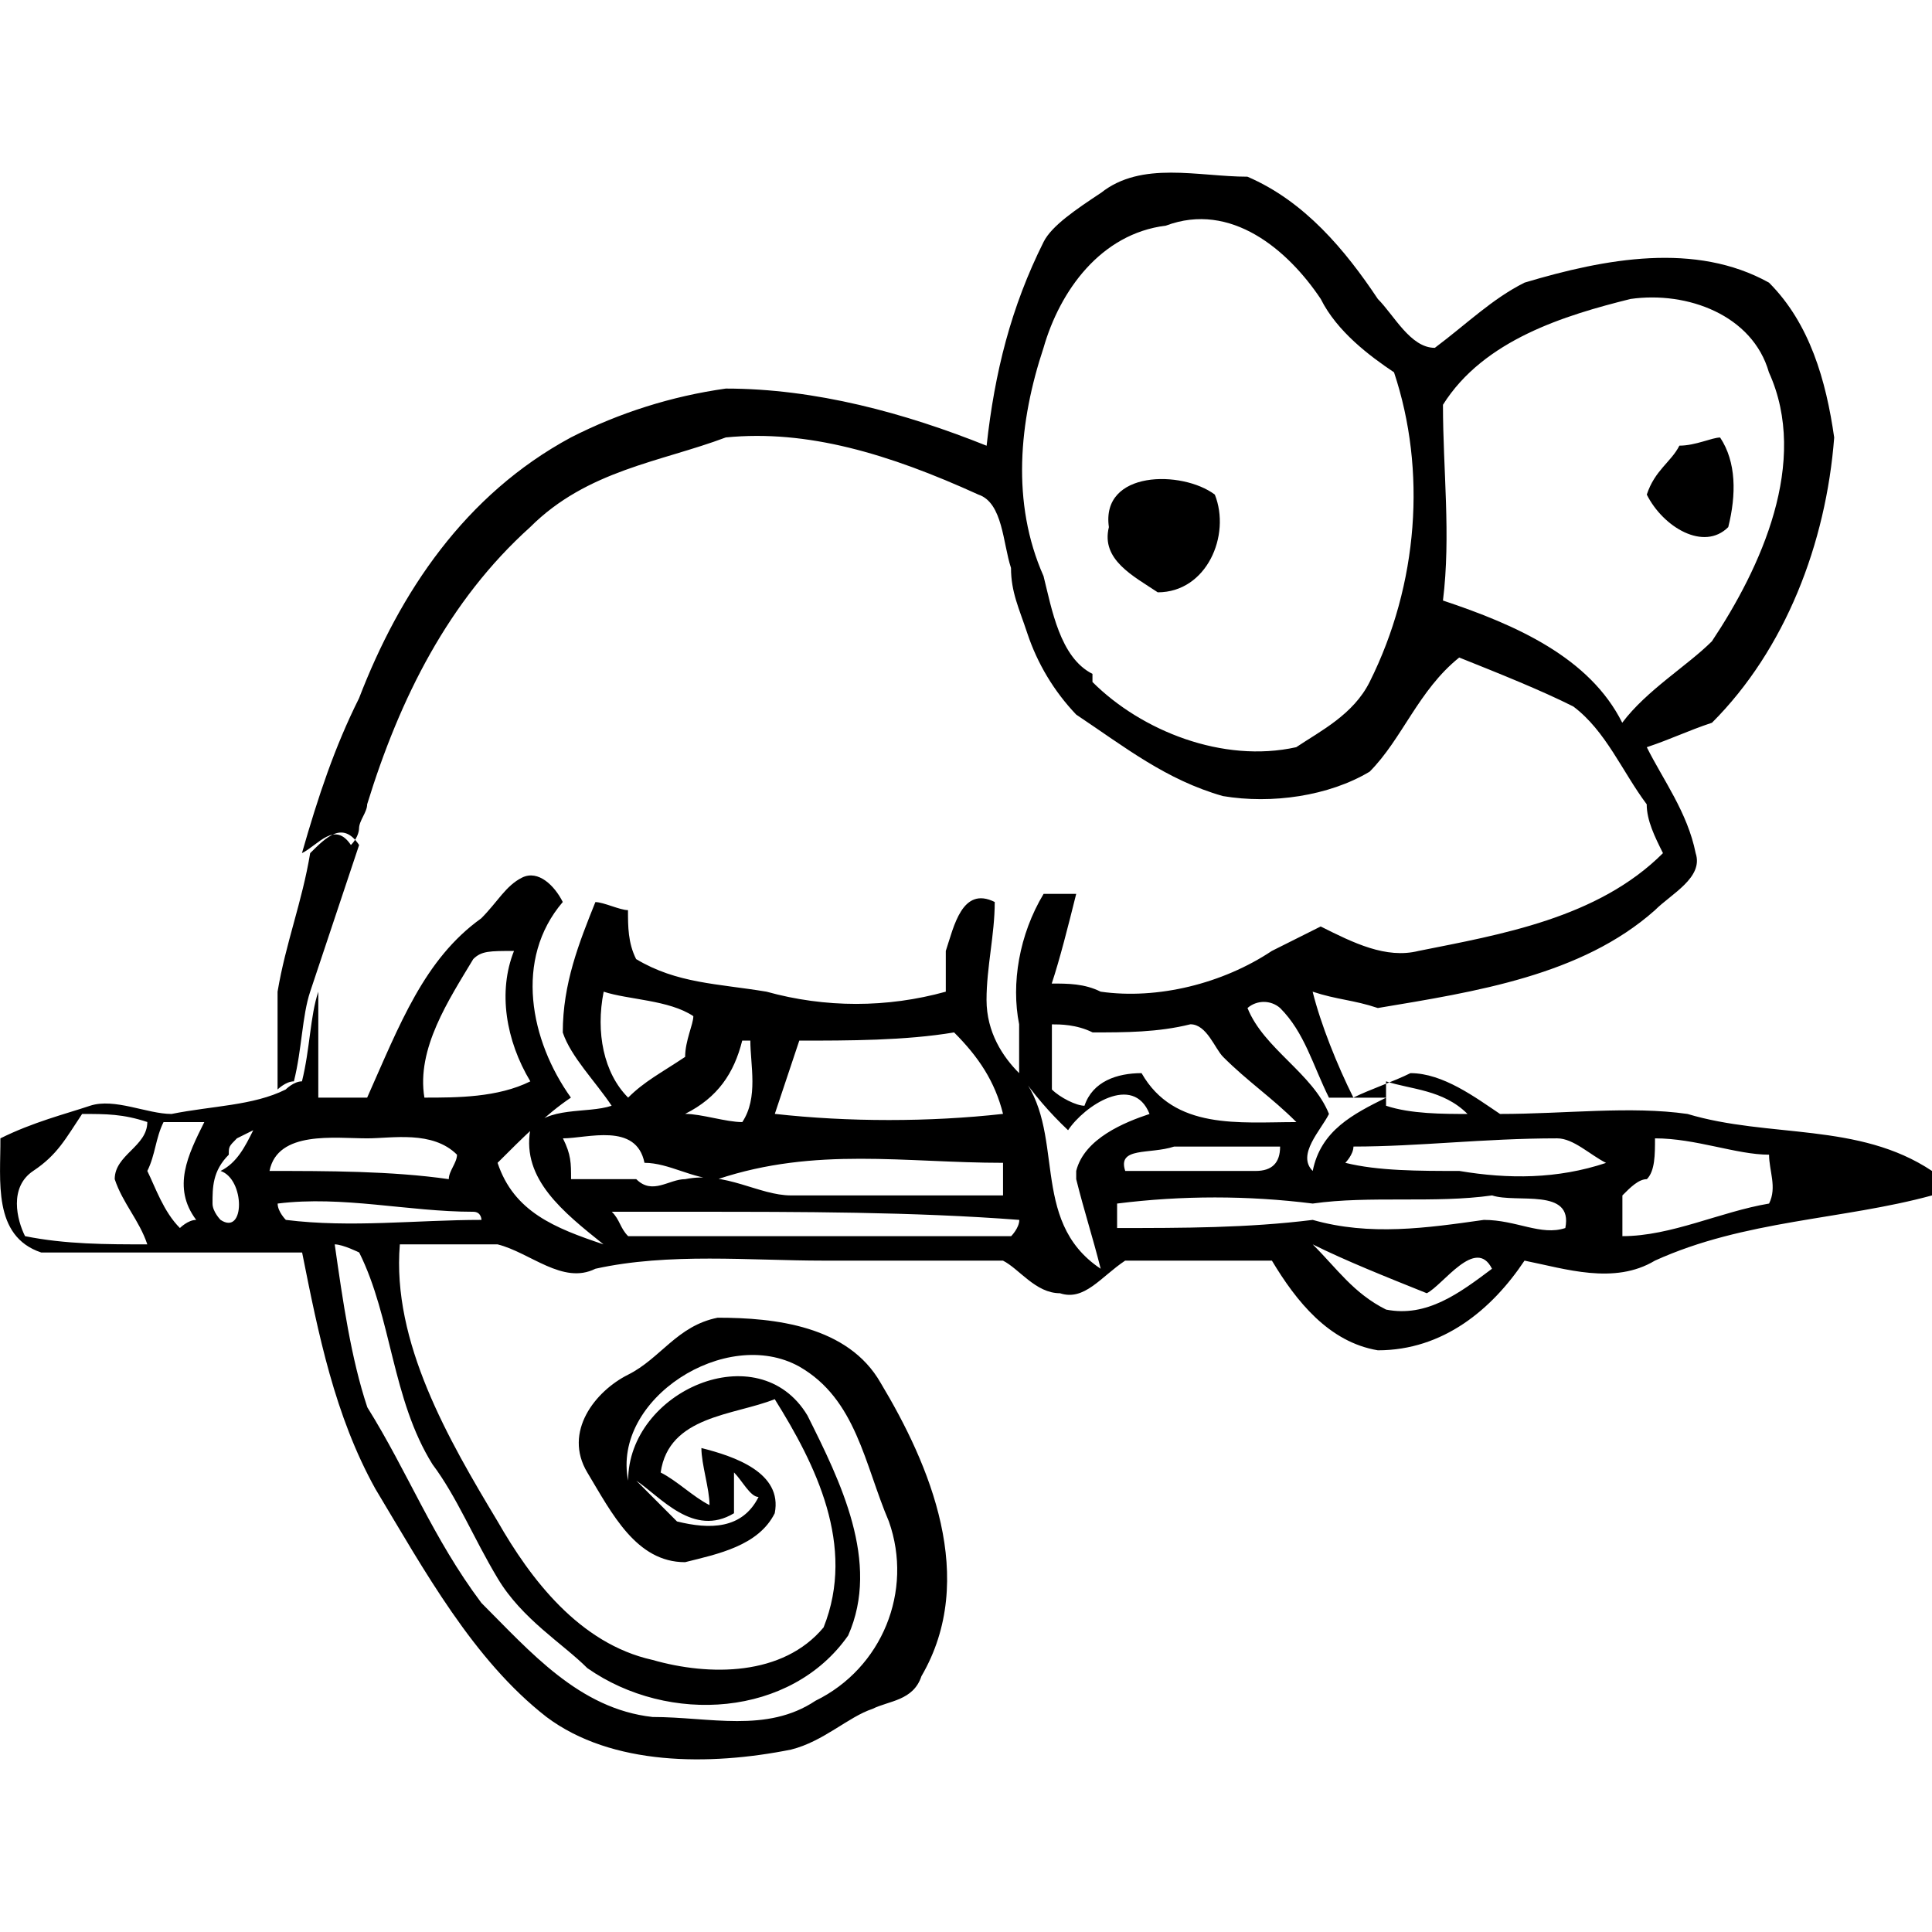
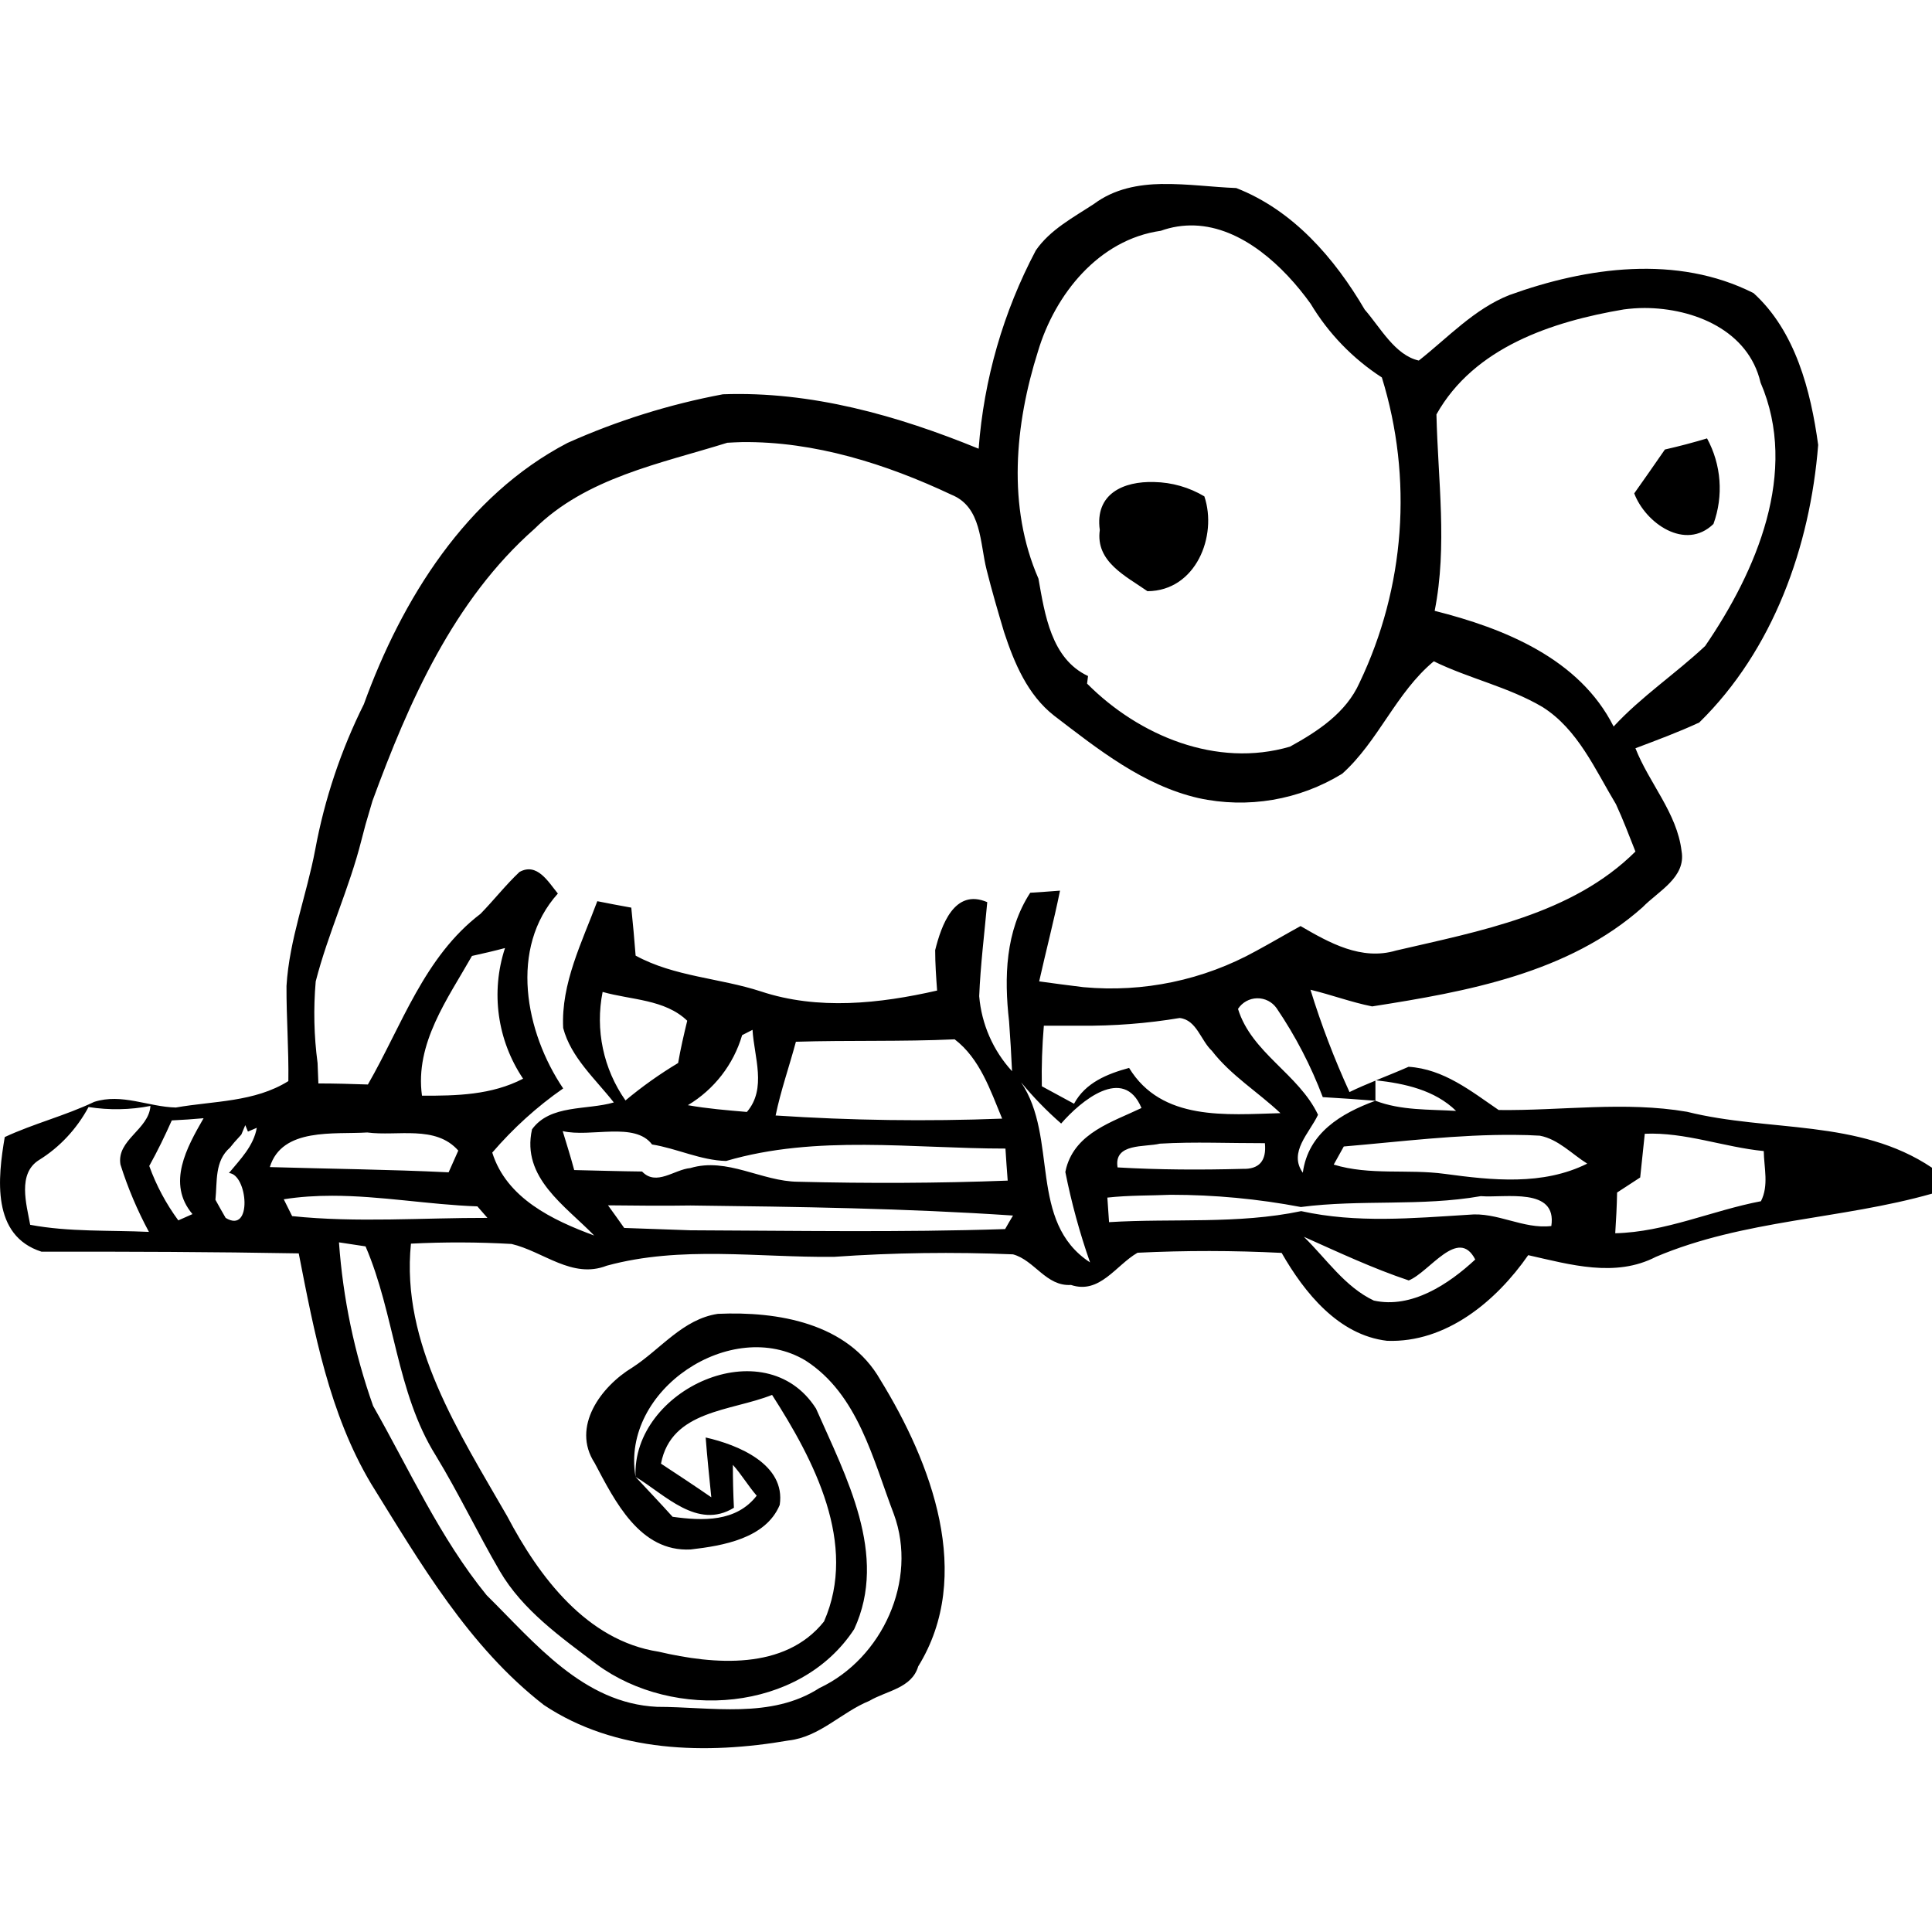
<svg xmlns="http://www.w3.org/2000/svg" role="img" viewBox="0 0 24 24" fill="currentColor">
-   <path d="M13.674 2.398c.506-.405 1.214-.203 1.822-.203.709.304 1.215.911 1.62 1.519.202.202.405.607.708.607.405-.304.71-.607 1.114-.81 1.012-.303 2.126-.506 3.037 0 .506.506.709 1.215.81 1.924-.101 1.316-.607 2.632-1.518 3.543-.304.101-.507.203-.81.304.202.405.506.81.607 1.316.101.304-.304.506-.506.709-.911.81-2.227 1.012-3.442 1.215-.304-.102-.506-.102-.81-.203.101.405.304.911.506 1.316.203-.101.506-.202.709-.304.405 0 .81.304 1.113.507.81 0 1.62-.102 2.329 0 1.012.303 2.126.1 3.037.708v.304c-1.114.304-2.328.304-3.442.81-.506.304-1.114.101-1.62 0-.405.607-1.012 1.114-1.822 1.114-.608-.102-1.013-.608-1.316-1.114h-1.823c-.303.202-.506.506-.81.405-.303 0-.506-.304-.708-.405H10.23c-.91 0-1.923-.101-2.834.101-.405.203-.81-.202-1.215-.303H4.967c-.101 1.214.607 2.43 1.215 3.442.405.708 1.012 1.518 1.923 1.72.71.203 1.62.203 2.126-.404.405-1.013-.1-2.025-.607-2.835-.506.203-1.316.203-1.417.911.202.101.405.304.607.405 0-.202-.101-.506-.101-.709.405.102 1.012.304.911.81-.202.405-.709.507-1.114.608-.607 0-.91-.608-1.214-1.114-.304-.506.1-1.012.506-1.215.405-.202.607-.607 1.113-.708.709 0 1.62.1 2.025.81.608 1.012 1.215 2.43.506 3.644-.1.304-.405.304-.607.405-.304.101-.608.405-1.012.506-1.013.203-2.228.203-3.038-.405-.91-.708-1.518-1.822-2.126-2.834-.506-.911-.708-1.924-.91-2.936H.512c-.608-.203-.503-.9-.507-1.418.405-.202.81-.303 1.114-.405.304-.1.709.102 1.012.102.507-.102 1.013-.102 1.418-.304 0 0 .1-.101.202-.101.101-.405.101-.81.203-1.114v1.316h.607c.405-.91.709-1.72 1.417-2.227.203-.203.304-.405.507-.506.202-.101.405.101.506.303-.608.71-.405 1.722.101 2.43-.304.203-.607.506-.911.81.202.608.709.81 1.316 1.013-.506-.405-1.012-.81-.911-1.418.202-.304.709-.202 1.012-.304-.202-.303-.506-.607-.607-.91 0-.608.202-1.114.405-1.62.101 0 .304.1.405.1 0 .203 0 .406.101.608.506.304 1.012.304 1.62.405a4.16 4.16 0 002.227 0v-.506c.101-.304.203-.81.608-.608 0 .405-.102.81-.102 1.215s.203.709.405.911c.608.71.101 1.823 1.013 2.43-.102-.405-.203-.708-.304-1.113v-.102c.101-.405.607-.607.911-.708-.202-.507-.81-.102-1.012.202a4.375 4.375 0 01-.608-.709v-.607c-.101-.506 0-1.114.304-1.62h.405c-.101.405-.203.81-.304 1.114.203 0 .405 0 .608.101.708.101 1.518-.101 2.126-.506l.607-.304c.405.203.81.405 1.215.304 1.012-.203 2.227-.405 3.037-1.215-.101-.202-.202-.405-.202-.607-.304-.405-.507-.912-.912-1.215-.404-.203-.91-.405-1.417-.608-.506.405-.709 1.013-1.113 1.418-.507.303-1.215.405-1.823.303-.708-.202-1.215-.607-1.822-1.012a2.697 2.697 0 01-.608-1.012c-.1-.304-.202-.507-.202-.81-.101-.304-.101-.81-.405-.911-1.114-.507-2.126-.81-3.138-.71-.81.305-1.721.406-2.43 1.114-1.013.912-1.62 2.126-2.025 3.443 0 .1-.101.202-.101.303 0 0 0 .102-.101.203-.203-.304-.405 0-.608.101.203-.709.405-1.316.709-1.924.506-1.316 1.316-2.53 2.632-3.24a6.108 6.108 0 011.924-.607c1.113 0 2.227.304 3.24.71.1-.912.303-1.722.708-2.532.101-.202.405-.405.709-.607m.81.405c-.81.1-1.317.81-1.52 1.518-.303.911-.404 1.924 0 2.835.102.405.203 1.012.608 1.215v.101c.608.607 1.62 1.012 2.531.81.304-.203.709-.405.912-.81.607-1.215.708-2.632.303-3.847-.303-.203-.708-.506-.91-.911-.406-.608-1.115-1.215-1.924-.911m3.442 2.227c0 .81.1 1.62 0 2.43.91.303 1.822.708 2.227 1.518.304-.405.81-.708 1.114-1.012.607-.911 1.214-2.227.708-3.341-.202-.709-1.012-1.012-1.72-.911-.81.202-1.823.506-2.33 1.316M5.879 11.914c-.304.506-.708 1.114-.607 1.721.405 0 .91 0 1.316-.202-.304-.506-.405-1.114-.203-1.62-.303 0-.405 0-.506.101m1.62.405c-.101.506 0 1.012.304 1.316.202-.202.405-.304.708-.506 0-.202.102-.405.102-.506-.304-.203-.81-.203-1.114-.304m7.998.203c.202.506.81.81 1.012 1.316-.1.202-.405.506-.202.708.101-.506.506-.708.911-.91h-.709c-.202-.406-.303-.81-.607-1.114a.308.308 0 00-.405 0m-2.43.202v.81c.101.101.304.202.405.202.101-.303.405-.405.709-.405.405.71 1.215.608 1.923.608-.303-.304-.607-.506-.91-.81-.102-.101-.203-.405-.406-.405-.405.101-.81.101-1.215.101-.202-.1-.405-.1-.506-.1m-3.847.202c-.101.404-.304.708-.709.91.203 0 .507.102.71.102.202-.304.1-.709.1-1.012h-.1m.708 0l-.304.91c.911.102 1.924.102 2.835 0-.101-.404-.304-.708-.608-1.012-.607.102-1.316.102-1.923.102m7.289.506v.303c.304.102.709.102 1.012.102-.303-.304-.708-.304-1.012-.405m-16.198.405c-.203.303-.304.506-.608.708-.303.203-.202.608-.101.81.506.102 1.012.102 1.519.102-.102-.304-.304-.507-.405-.81 0-.304.405-.405.405-.71-.304-.1-.507-.1-.81-.1m1.012.1c-.101.203-.101.406-.202.608.1.203.202.507.405.709 0 0 .1-.101.202-.101-.304-.405-.101-.81.101-1.215h-.506m.911.202c-.101.102-.101.102-.101.203-.202.202-.202.405-.202.607 0 .102.1.203.1.203.305.202.305-.506 0-.608.203-.1.305-.303.406-.506l-.203.101v-.1.1m4.05 0c.101.203.101.304.101.507h.81c.202.202.405 0 .607 0 .507-.102.912.202 1.317.202h2.632v-.405c-1.215 0-2.329-.202-3.544.203-.303 0-.607-.203-.91-.203-.102-.506-.71-.304-1.013-.304m-3.645.405c.709 0 1.519 0 2.227.102 0-.102.102-.203.102-.304-.304-.304-.81-.203-1.114-.203-.405 0-1.114-.1-1.215.405m10.63 0h1.62c.203 0 .304-.1.304-.303h-1.316c-.304.1-.709 0-.608.303m2.835-.303c0 .1-.101.202-.101.202.405.101.91.101 1.417.101.608.102 1.215.102 1.822-.1-.202-.102-.405-.305-.607-.305-.911 0-1.721.102-2.531.102m3.746-.102c0 .203 0 .405-.101.507-.102 0-.203.1-.304.202v.506c.607 0 1.215-.303 1.822-.405.101-.202 0-.405 0-.607-.405 0-.91-.203-1.417-.203m-17.11.81c0 .102.102.203.102.203.81.101 1.62 0 2.43 0 0 0 0-.101-.102-.101-.81 0-1.62-.203-2.43-.102m4.151.102c.102.1.102.202.203.303h4.758s.101-.101.101-.202c-1.316-.101-2.733-.101-4.05-.101H7.6m6.277-.102v.304c.81 0 1.62 0 2.43-.101.708.202 1.417.101 2.126 0 .405 0 .709.202 1.012.101.101-.506-.607-.304-.91-.405-.71.101-1.52 0-2.228.101a9.757 9.757 0 00-2.43 0m2.43.507c.304.303.506.607.911.81.506.1.911-.203 1.316-.507-.202-.405-.607.203-.81.304-.506-.203-1.012-.405-1.417-.607m-12.149 0c.101.708.203 1.417.405 2.024.506.81.81 1.62 1.417 2.43.608.607 1.215 1.316 2.126 1.417.71 0 1.418.203 2.025-.202a1.808 1.808 0 00.911-2.227c-.303-.709-.405-1.519-1.113-1.924-.911-.506-2.329.405-2.126 1.417 0-1.113 1.62-1.822 2.227-.81.405.81.911 1.823.506 2.734-.708 1.012-2.227 1.114-3.24.405-.303-.304-.81-.607-1.113-1.114-.304-.506-.506-1.012-.81-1.417-.506-.81-.506-1.822-.911-2.632 0 0-.203-.101-.304-.101m4.96 2.834v.506c-.505.304-.91-.202-1.214-.405l.506.507c.405.1.81.1 1.013-.304-.102 0-.203-.203-.304-.304M20.862 5.536c.202 0 .405-.101.506-.101.202.304.202.709.101 1.113-.304.304-.81 0-1.012-.404.1-.304.303-.405.405-.608m-7.087 1.012c-.101-.708.911-.708 1.316-.404.202.506-.101 1.214-.709 1.214-.303-.202-.708-.405-.607-.81zm-9.922 4.05c-.1.607-.303 1.114-.405 1.721v1.215s.102-.101.203-.101c.101-.405.101-.81.202-1.114l.608-1.822c-.203-.304-.405-.101-.608.101zm9.416 4.05c0-.102 0-.102 0 0z" />
+   <path d="M14.443 2.285c-.305.005-.6.06-.853.248-.256.168-.546.32-.723.578a6.273 6.273 0 00-.71 2.463c-1.009-.413-2.08-.716-3.177-.676a8.602 8.602 0 00-1.93.604c-1.26.657-2.058 1.943-2.53 3.246a6.84 6.84 0 00-.604 1.805c-.107.568-.322 1.115-.357 1.695-.002.394.029.788.023 1.182-.422.263-.926.245-1.398.328-.34-.008-.67-.18-1.014-.07-.36.172-.75.269-1.111.437-.087.51-.166 1.225.457 1.424 1.064-.002 2.132.002 3.195.021.192.98.38 1.99.898 2.86.613.987 1.213 2.025 2.147 2.75.888.593 2.02.617 3.039.441.387-.043.656-.35 1.004-.492.212-.126.527-.156.607-.428.698-1.13.163-2.531-.47-3.56-.403-.707-1.275-.853-2.018-.82-.436.065-.712.44-1.063.667-.388.235-.761.735-.468 1.186.251.473.561 1.107 1.193 1.074.399-.046.932-.136 1.106-.553.077-.505-.519-.748-.92-.838.019.247.045.494.07.743-.207-.143-.415-.28-.625-.418.128-.667.87-.65 1.38-.854.52.81 1.068 1.852.645 2.815-.489.612-1.37.535-2.054.375-.894-.137-1.487-.933-1.881-1.682-.594-1.035-1.323-2.145-1.196-3.387.417-.021.834-.02 1.25.004.398.094.752.438 1.182.27.922-.252 1.881-.1 2.822-.11.74-.052 1.484-.062 2.225-.031.268.073.411.4.72.38.358.12.558-.246.827-.4a17.954 17.954 0 011.79.002c.283.494.706 1.022 1.31 1.092.734.027 1.356-.493 1.753-1.064.52.117 1.082.282 1.586.021 1.095-.464 2.3-.464 3.43-.785v-.322c-.907-.61-2.027-.441-3.043-.695-.775-.133-1.562-.012-2.34-.022-.345-.236-.683-.509-1.119-.537-.134.059-.27.113-.404.168.356.04.728.12.994.38-.336-.02-.684-.004-1.002-.126-.428.157-.835.4-.902.894-.182-.255.083-.493.189-.72-.24-.507-.826-.768-.994-1.315a.289.289 0 01.48-.008c.234.345.426.715.573 1.104.217.013.435.027.654.045v-.25c-.109.045-.216.09-.322.142-.189-.412-.351-.837-.485-1.271.258.062.506.155.766.207 1.176-.184 2.439-.412 3.36-1.232.194-.2.542-.37.484-.698-.057-.474-.402-.841-.573-1.277.267-.101.535-.2.793-.32.918-.899 1.377-2.185 1.477-3.448-.092-.673-.282-1.413-.803-1.886-.95-.48-2.07-.324-3.035.025-.437.174-.76.527-1.123.813-.296-.066-.477-.41-.672-.633-.375-.64-.89-1.235-1.596-1.51-.293-.011-.608-.055-.914-.05zm.395.516c.59.02 1.109.506 1.443.972.222.37.524.682.885.916a5.218 5.218 0 01-.277 3.791c-.167.375-.519.605-.864.795-.91.267-1.874-.133-2.521-.783l.012-.094c-.458-.214-.537-.767-.616-1.21-.39-.893-.293-1.916-.006-2.823.212-.71.756-1.39 1.526-1.498a1.12 1.12 0 01.418-.066zm5.592 1.025c.616.002 1.29.28 1.44.926.48 1.112-.052 2.344-.688 3.273-.368.345-.792.627-1.137 1-.425-.844-1.359-1.219-2.223-1.437.16-.808.04-1.628.022-2.44.468-.835 1.44-1.154 2.326-1.304.084-.011.172-.018.26-.018zm.775 1.62a7.73 7.73 0 01-.523.138c-.125.181-.252.363-.381.545.141.372.636.718.984.38a1.297 1.297 0 00-.08-1.064c-.178-.318 0 0 0 0zm-11.988.046c.9-.011 1.793.272 2.601.653.38.153.353.6.438.933.065.26.14.516.217.774.126.383.292.78.62 1.037.546.418 1.108.867 1.794 1.025a2.425 2.425 0 001.787-.303c.45-.404.668-1.007 1.137-1.396.44.215.927.318 1.351.568.44.278.653.777.912 1.207.09.194.164.392.242.588-.786.782-1.936.988-2.974 1.23-.43.128-.829-.096-1.186-.304-.184.101-.367.209-.552.309a3.718 3.718 0 01-2.145.45 32.773 32.773 0 01-.55-.072c.084-.376.182-.749.259-1.127-.092.008-.277.02-.37.026-.31.476-.325 1.052-.263 1.597.015.207.028.413.037.62a1.573 1.573 0 01-.408-.932c.016-.391.065-.778.1-1.168-.41-.177-.571.292-.647.596 0 .168.012.335.024.502-.714.163-1.48.246-2.188.011-.514-.168-1.075-.182-1.557-.445-.016-.2-.033-.398-.054-.596-.141-.026-.282-.051-.422-.08-.189.507-.452 1.021-.424 1.575.095.365.401.634.629.925-.335.098-.791.022-1.016.334-.135.601.413.948.772 1.319-.516-.19-1.089-.463-1.266-1.03.26-.302.554-.57.881-.797-.471-.698-.676-1.743-.066-2.421-.118-.143-.257-.39-.477-.268-.172.162-.318.35-.484.52-.7.533-.976 1.386-1.399 2.12-.205-.007-.41-.013-.615-.013l-.01-.254a4.621 4.621 0 01-.023-1.014c.153-.596.418-1.158.568-1.755l.051-.194.086-.293c.452-1.231 1.008-2.494 2.012-3.379.642-.636 1.563-.81 2.396-1.07.06-.003.122-.007.182-.008zm5.12.496c-.38-.012-.738.145-.675.596-.055.394.323.572.592.76.602-.003.872-.686.707-1.178a1.264 1.264 0 00-.623-.178zm-8.064 5.79a1.865 1.865 0 00.225 1.622c-.391.203-.826.213-1.256.211-.09-.648.318-1.202.621-1.736.137-.03.275-.062.41-.098zm1.213.544c.353.101.773.09 1.051.358-.042.174-.083.348-.113.525a5.16 5.16 0 00-.654.465 1.747 1.747 0 01-.284-1.348zm7.168.324c.211.023.262.279.4.407.236.306.573.512.852.775-.67.018-1.475.102-1.88-.562-.271.074-.543.183-.684.445l-.4-.217c-.005-.25.004-.502.025-.752h.457c.412.003.824-.028 1.23-.096zm-5.306.147c.02.336.18.73-.07 1.02-.246-.021-.492-.041-.733-.084.326-.195.567-.505.674-.87zm2.51.117c.315.24.445.634.591.986-.938.036-1.878.023-2.814-.039.064-.31.17-.61.252-.916.655-.02 1.313 0 1.97-.03zm.826.535c.152.184.318.355.498.512.24-.277.775-.727.998-.193-.363.174-.813.305-.934.742l-.012.053c.076.381.178.756.307 1.123-.773-.505-.391-1.548-.857-2.237zm-10.815.293c-.02.295-.422.42-.373.727.091.29.21.57.354.838-.491-.023-.989.003-1.475-.088-.046-.256-.161-.635.11-.805.259-.16.47-.389.615-.658.255.04.516.036.77-.014zm.66.153c-.208.362-.461.81-.138 1.191l-.176.078a2.664 2.664 0 01-.361-.676c.102-.184.195-.374.28-.566.132-.006.263-.015.395-.027zm.518.086l.033.08.11-.047c-.04.227-.205.391-.346.562.233.014.296.764-.041.557a10.992 10.992 0 01-.127-.225c.024-.227-.012-.48.181-.648l.055-.067.086-.095.049-.117zm3.943.074c.347.082.895-.121 1.11.166.31.05.603.197.92.205 1.122-.329 2.316-.154 3.47-.154.006.1.02.298.028.398-.869.033-1.737.036-2.604.014-.452-.003-.881-.307-1.338-.17-.2.018-.424.229-.6.043-.28-.003-.562-.012-.843-.018-.045-.17-.1-.34-.143-.484zm-2.428.017c.375.05.849-.096 1.131.225l-.12.27c-.74-.036-1.48-.043-2.221-.065.151-.495.8-.404 1.21-.43zm15.87.016c.502-.022.98.166 1.478.215.003.207.065.428-.035.623-.608.116-1.185.383-1.81.398.011-.168.02-.336.023-.506l.287-.187.057-.543zm-1.61.014c.102 0 .205.004.307.01.229.044.396.227.588.347-.552.275-1.181.207-1.772.127-.456-.062-.93.022-1.377-.115l.125-.225c.708-.06 1.416-.151 2.13-.144zm-3.761.097c.217.002.434.006.652.006.022.22-.071.326-.28.319-.517.014-1.034.012-1.55-.018-.05-.306.34-.249.525-.295.217-.013.435-.014.653-.012zm-.516.647c.542 0 1.083.051 1.615.152.744-.097 1.494-.005 2.235-.135.306.024.95-.115.876.371-.349.042-.674-.177-1.027-.14-.694.043-1.393.107-2.08-.045-.787.165-1.591.088-2.387.137a17.27 17.27 0 00-.021-.305c.268-.03.546-.024.789-.035zm-10.418.012c.6 0 1.203.111 1.803.132l.125.143c-.808-.002-1.622.062-2.426-.022a13.543 13.543 0 01-.104-.209c.2-.032.402-.044.602-.044zm3.426.119c.34.003.683.008 1.025.002 1.337.016 2.672.035 4.006.125a6.16 6.16 0 00-.098.168c-1.304.043-2.606.02-3.91.015l-.822-.029c-.067-.094-.134-.19-.201-.281zm8.642.39c.43.192.857.393 1.305.543.259-.104.615-.671.826-.26-.328.305-.791.614-1.26.51-.36-.17-.59-.52-.87-.793zm-11.984.07l.33.05c.363.841.38 1.81.873 2.599.284.467.518.96.793 1.432.287.492.762.824 1.207 1.162.955.702 2.52.596 3.197-.438.427-.922-.104-1.898-.474-2.74-.634-.996-2.29-.238-2.242.848.364.218.767.663 1.222.384a10.497 10.497 0 01-.013-.533c.108.12.19.261.296.383-.255.329-.67.314-1.045.262-.151-.168-.307-.331-.46-.496-.188-1.083 1.193-1.994 2.11-1.446.655.42.838 1.228 1.099 1.91.301.821-.144 1.793-.924 2.159-.601.388-1.346.234-2.018.234-.917-.044-1.515-.793-2.117-1.387-.58-.712-.958-1.557-1.41-2.351a7.712 7.712 0 01-.424-2.031z" />
</svg>
